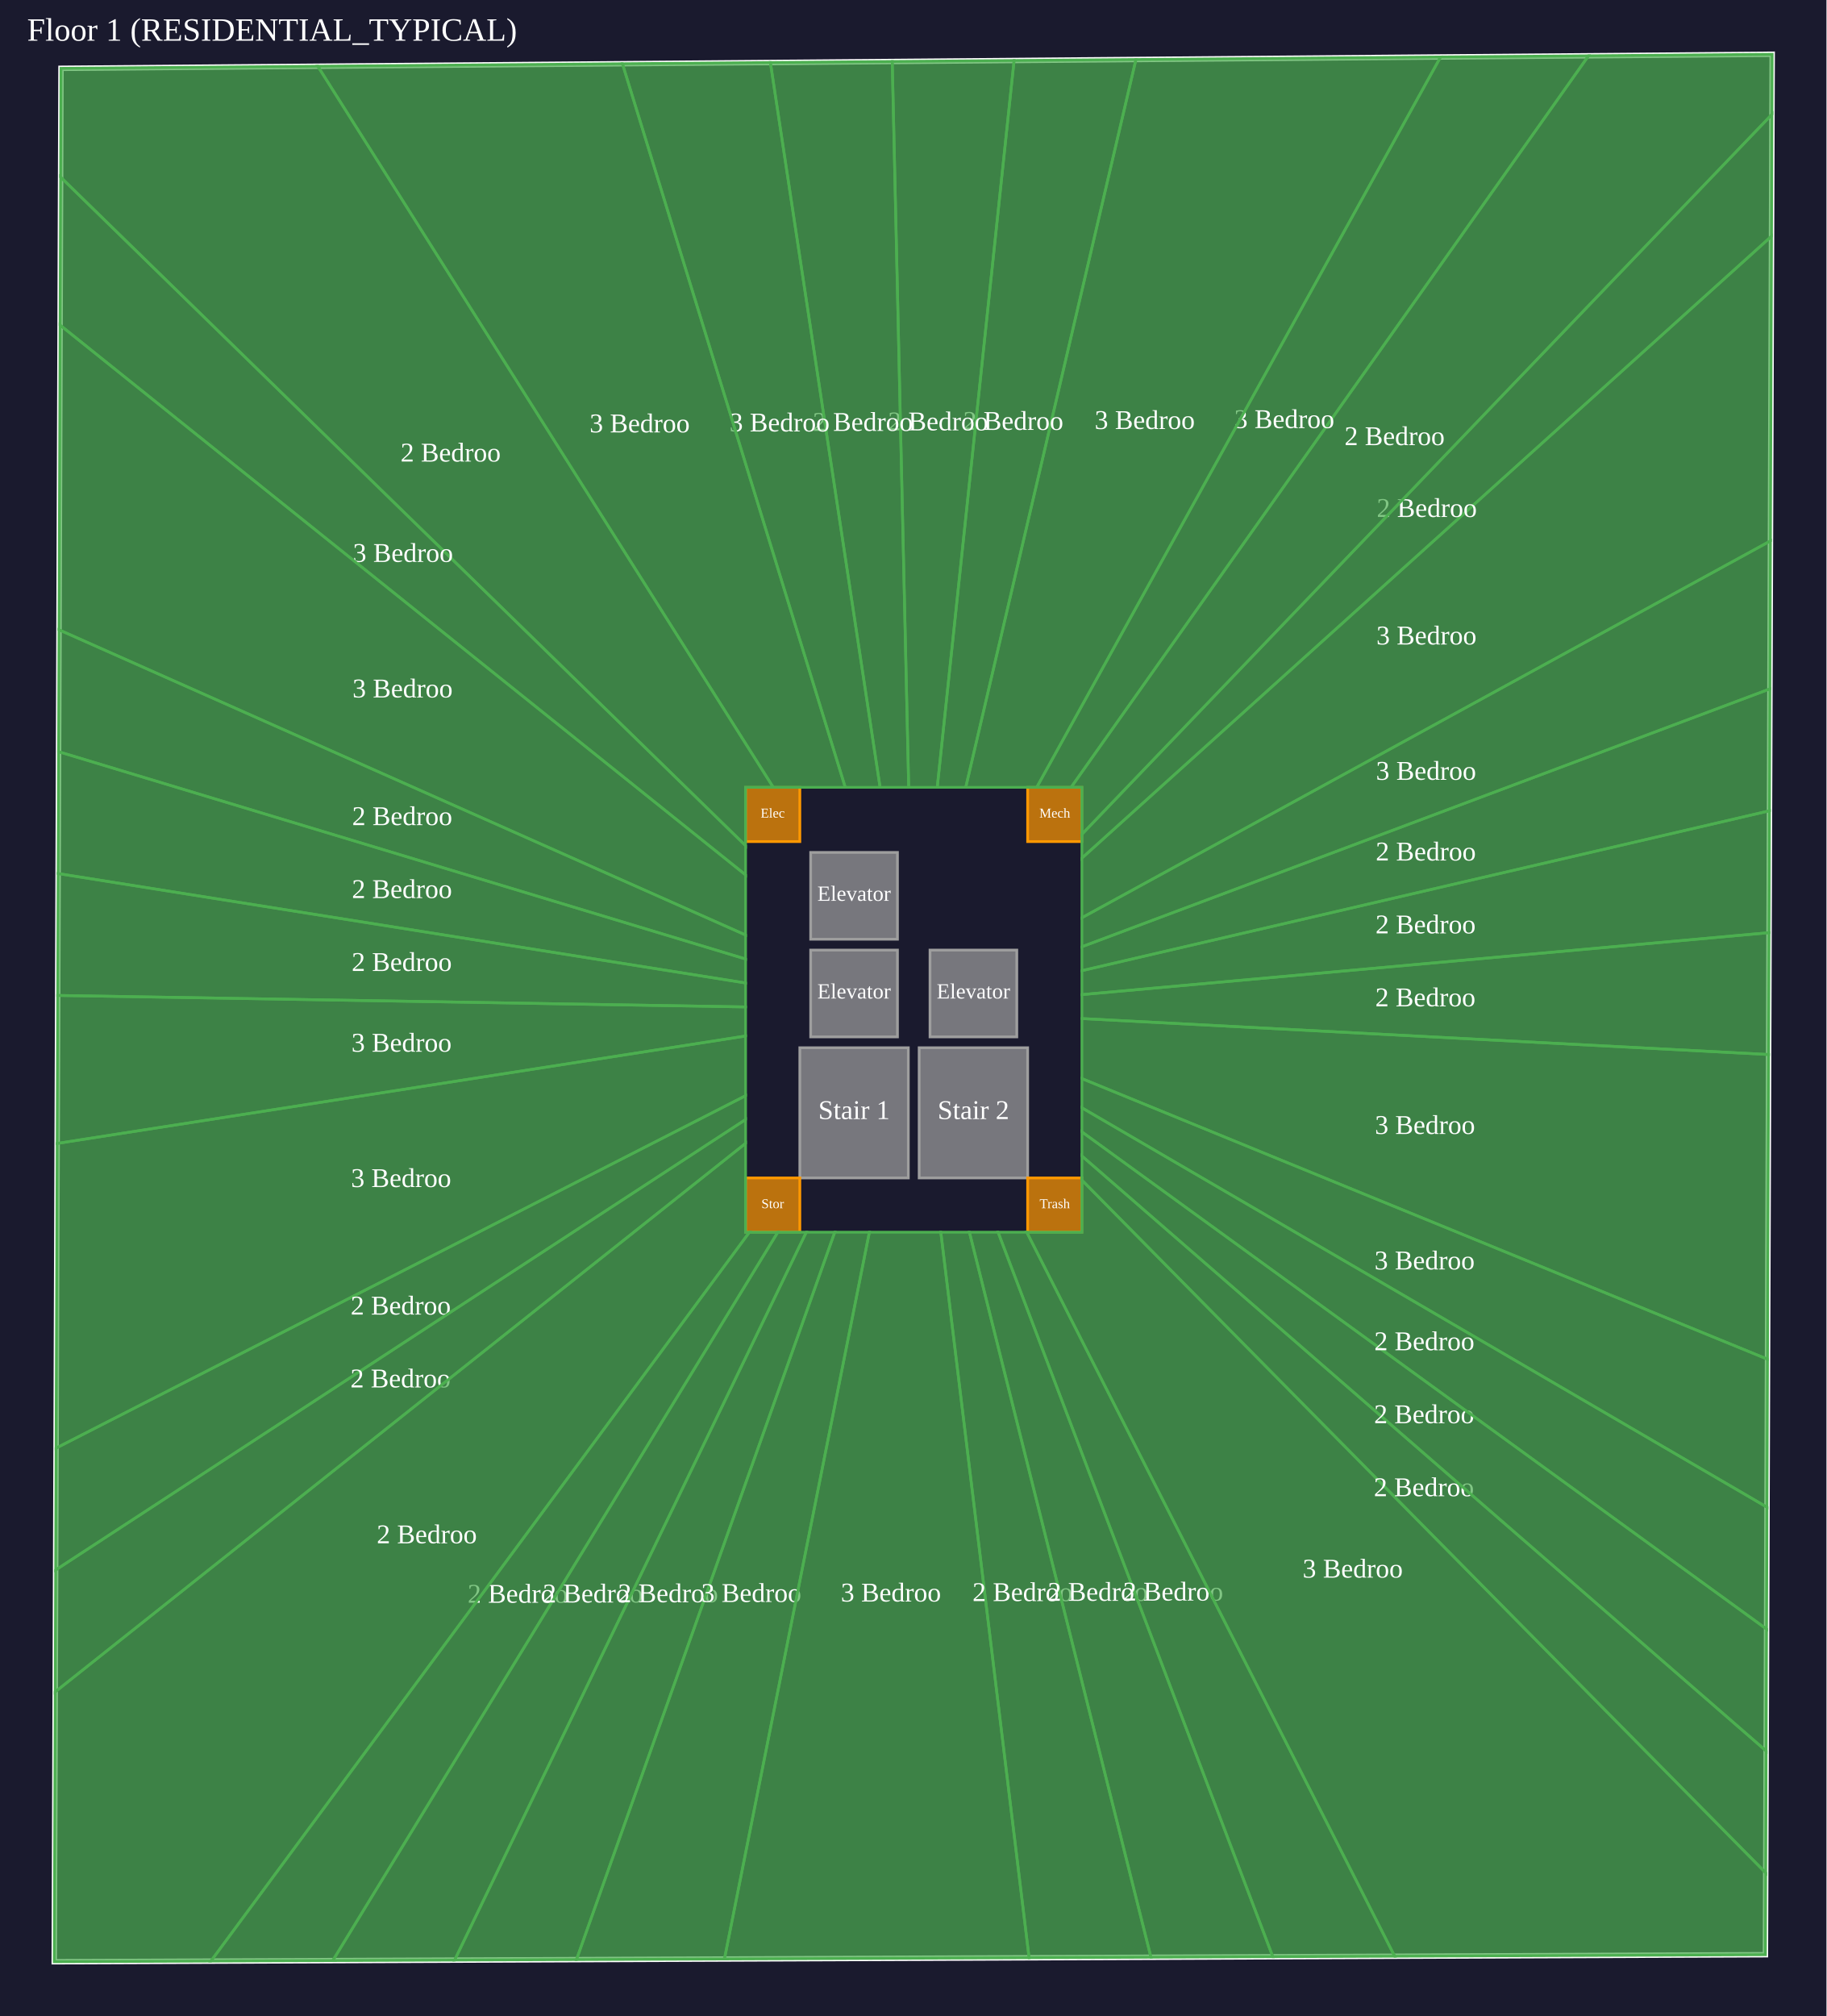
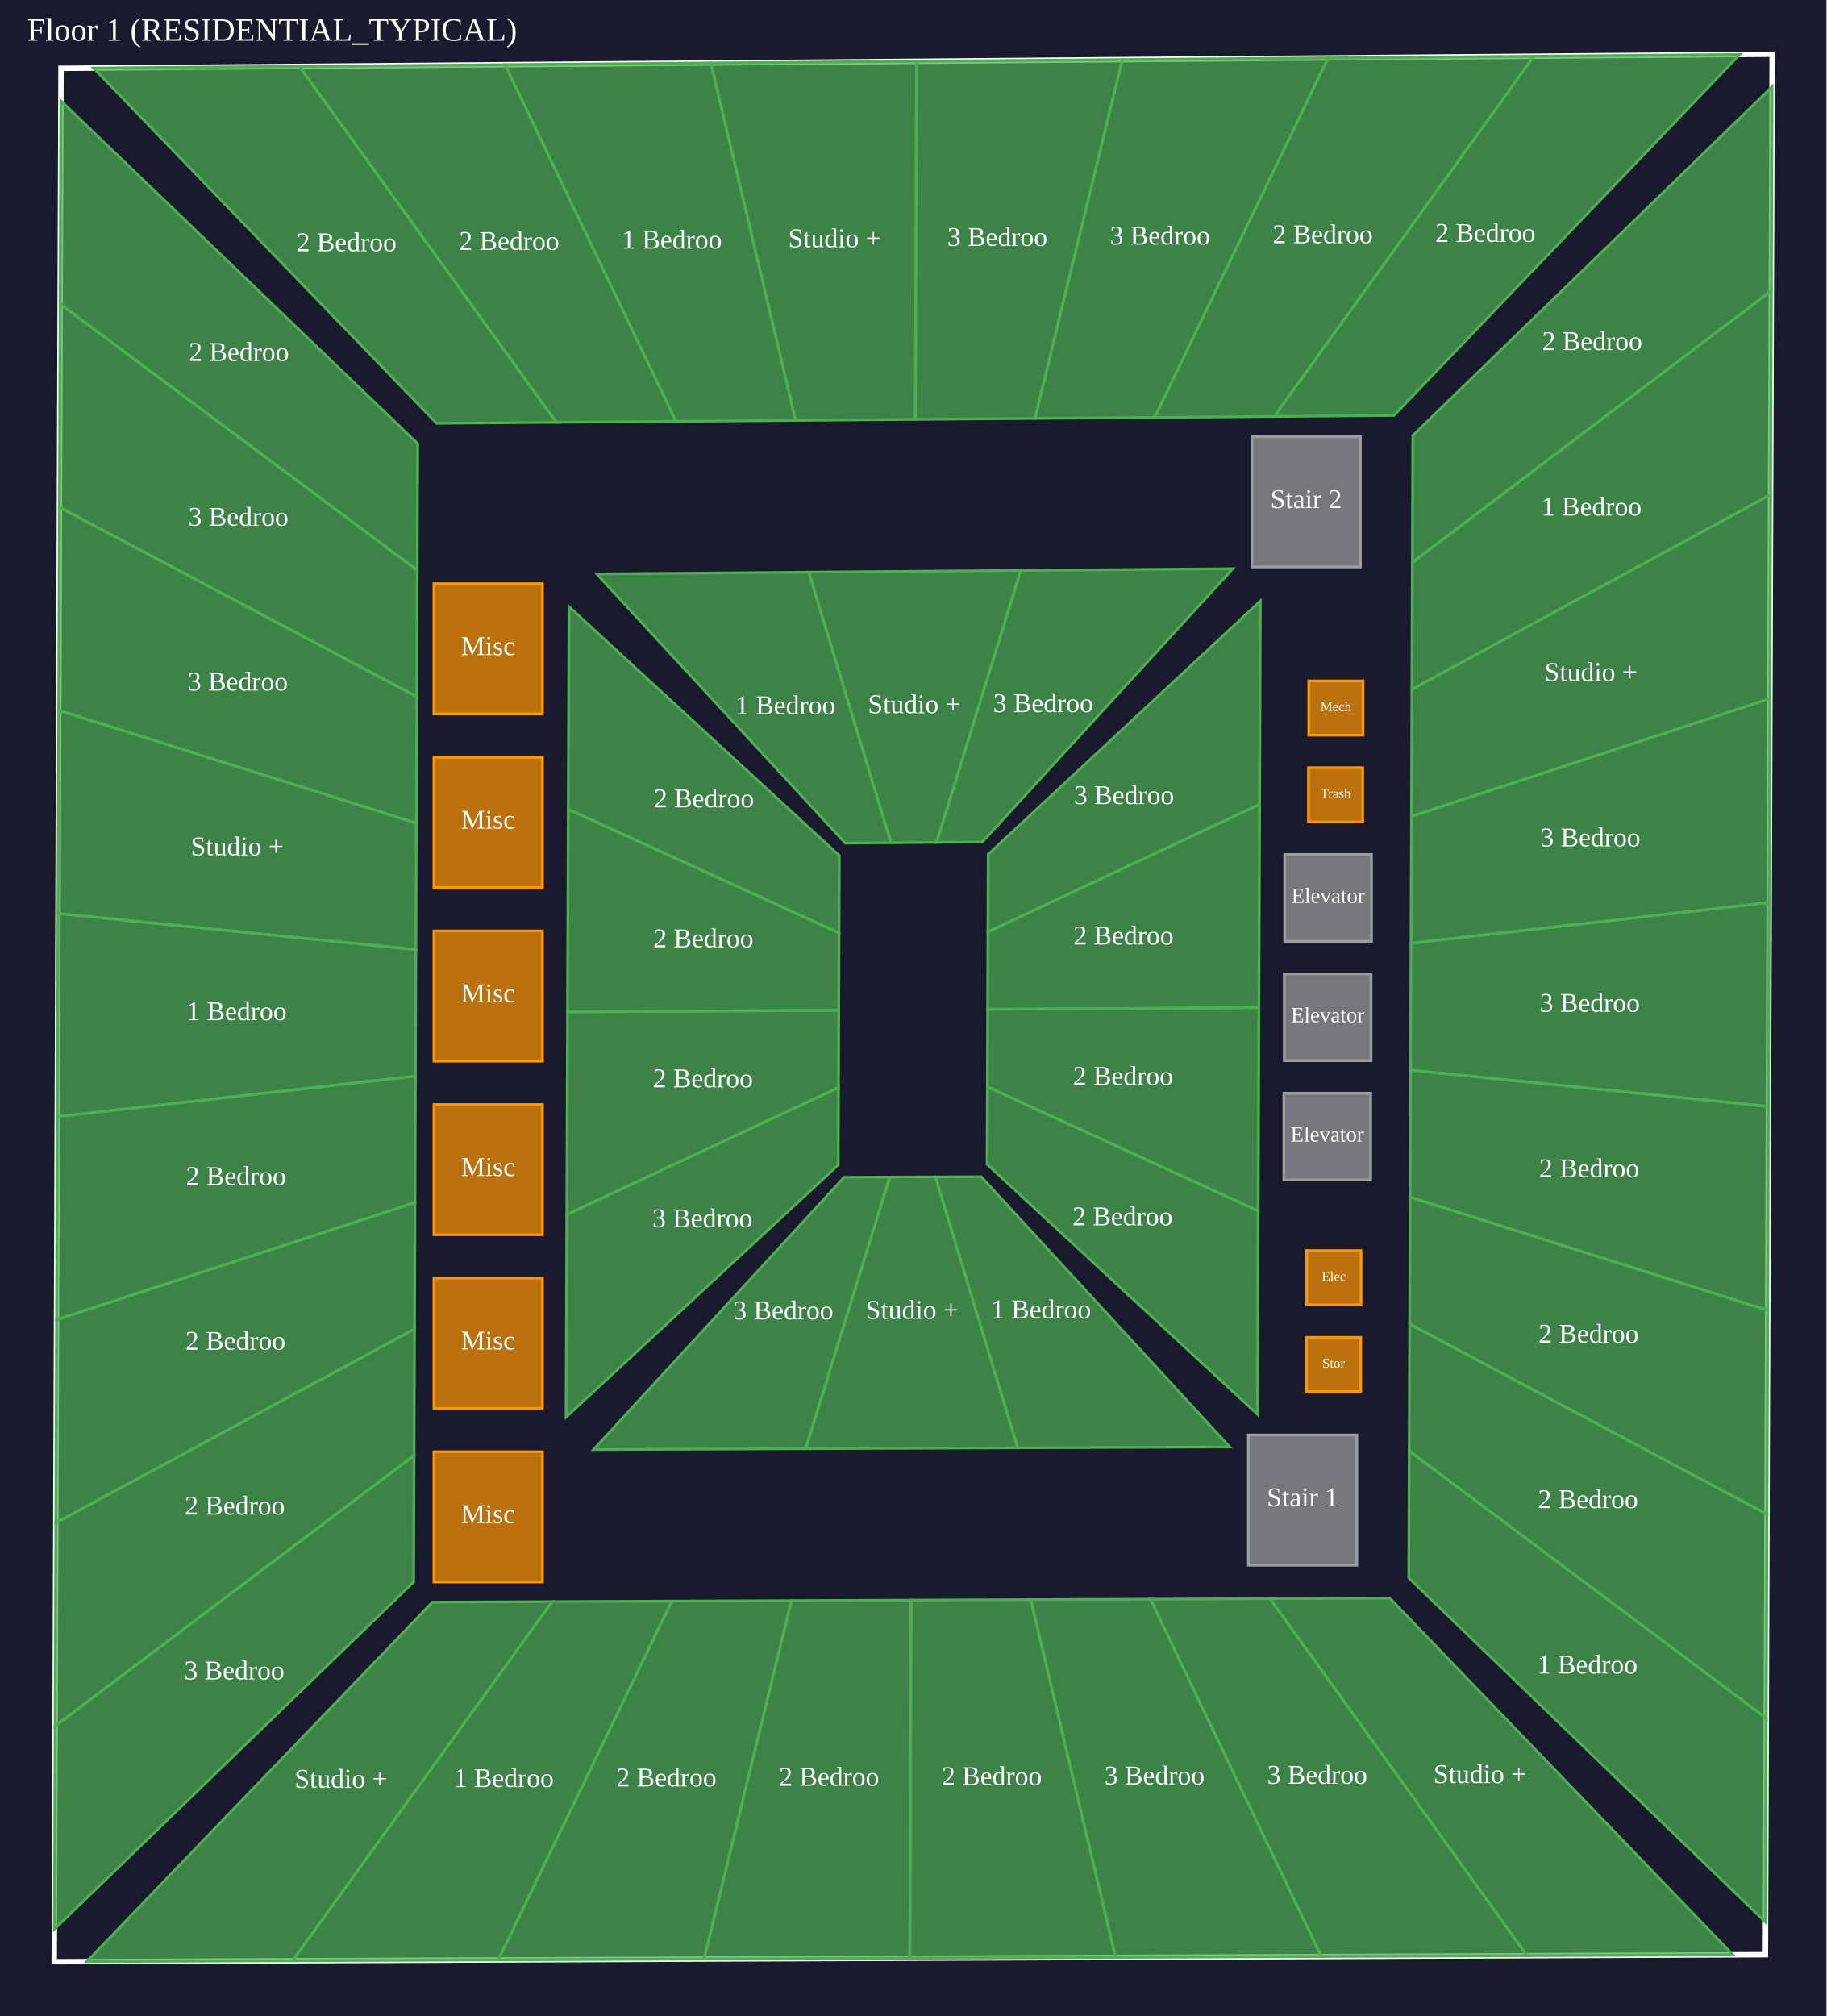
<svg xmlns="http://www.w3.org/2000/svg" width="673.415" height="743.192" viewBox="0 0 673.415 743.192">
  <rect width="100%" height="100%" fill="#1a1a2e" />
  <path d="M 20 723.192 L 650.923 720.597 L 653.415 20 L 22.493 25.19 Z" fill="none" stroke="#fff" stroke-width="2" />
-   <rect x="294.903" y="386.245" width="40" height="48" fill="#9E9E9E" fill-opacity="0.7" stroke="#9E9E9E" stroke-width="1" />
-   <text x="314.903" y="410.245" font-size="10" fill="white" text-anchor="middle" dominant-baseline="middle">Stair 1</text>
-   <rect x="338.903" y="386.245" width="40" height="48" fill="#9E9E9E" fill-opacity="0.7" stroke="#9E9E9E" stroke-width="1" />
-   <text x="358.903" y="410.245" font-size="10" fill="white" text-anchor="middle" dominant-baseline="middle">Stair 2</text>
-   <rect x="298.903" y="350.245" width="32" height="32" fill="#9E9E9E" fill-opacity="0.7" stroke="#9E9E9E" stroke-width="1" />
-   <text x="314.903" y="366.245" font-size="8" fill="white" text-anchor="middle" dominant-baseline="middle">Elevator</text>
-   <rect x="342.903" y="350.245" width="32" height="32" fill="#9E9E9E" fill-opacity="0.7" stroke="#9E9E9E" stroke-width="1" />
-   <text x="358.903" y="366.245" font-size="8" fill="white" text-anchor="middle" dominant-baseline="middle">Elevator</text>
-   <rect x="298.903" y="314.245" width="32" height="32" fill="#9E9E9E" fill-opacity="0.7" stroke="#9E9E9E" stroke-width="1" />
-   <text x="314.903" y="330.245" font-size="8" fill="white" text-anchor="middle" dominant-baseline="middle">Elevator</text>
-   <rect x="378.903" y="434.245" width="20" height="20" fill="#FF9800" fill-opacity="0.7" stroke="#FF9800" stroke-width="1" />
-   <text x="388.903" y="444.245" font-size="5" fill="white" text-anchor="middle" dominant-baseline="middle">Trash</text>
-   <rect x="378.903" y="290.245" width="20" height="20" fill="#FF9800" fill-opacity="0.7" stroke="#FF9800" stroke-width="1" />
-   <text x="388.903" y="300.245" font-size="5" fill="white" text-anchor="middle" dominant-baseline="middle">Mech</text>
-   <rect x="274.903" y="434.245" width="20" height="20" fill="#FF9800" fill-opacity="0.7" stroke="#FF9800" stroke-width="1" />
-   <text x="284.903" y="444.245" font-size="5" fill="white" text-anchor="middle" dominant-baseline="middle">Stor</text>
-   <rect x="274.903" y="290.245" width="20" height="20" fill="#FF9800" fill-opacity="0.7" stroke="#FF9800" stroke-width="1" />
-   <text x="284.903" y="300.245" font-size="5" fill="white" text-anchor="middle" dominant-baseline="middle">Elec</text>
-   <polygon points="77.766,722.955 122.696,722.77 286.792,454.245 276.314,454.245" fill="#4CAF50" fill-opacity="0.7" stroke="#4CAF50" stroke-width="1" />
-   <text x="190.892" y="588.553" font-size="10" fill="white" text-anchor="middle" dominant-baseline="middle">2 Bedroo</text>
-   <polygon points="122.696,722.77 167.625,722.585 297.282,454.245 286.792,454.245" fill="#4CAF50" fill-opacity="0.7" stroke="#4CAF50" stroke-width="1" />
-   <text x="218.599" y="588.461" font-size="10" fill="white" text-anchor="middle" dominant-baseline="middle">2 Bedroo</text>
-   <polygon points="167.625,722.585 212.554,722.4 307.783,454.245 297.282,454.245" fill="#4CAF50" fill-opacity="0.7" stroke="#4CAF50" stroke-width="1" />
-   <text x="246.311" y="588.369" font-size="10" fill="white" text-anchor="middle" dominant-baseline="middle">2 Bedroo</text>
-   <polygon points="212.554,722.4 267.111,722.176 320.548,454.245 307.783,454.245" fill="#4CAF50" fill-opacity="0.7" stroke="#4CAF50" stroke-width="1" />
-   <text x="276.999" y="588.266" font-size="10" fill="white" text-anchor="middle" dominant-baseline="middle">3 Bedroo</text>
-   <polygon points="267.111,722.176 379.435,721.714 346.883,454.245 320.548,454.245" fill="#4CAF50" fill-opacity="0.7" stroke="#4CAF50" stroke-width="1" />
-   <text x="328.494" y="588.095" font-size="10" fill="white" text-anchor="middle" dominant-baseline="middle">3 Bedroo</text>
-   <polygon points="379.435,721.714 424.364,721.529 357.436,454.245 346.883,454.245" fill="#4CAF50" fill-opacity="0.7" stroke="#4CAF50" stroke-width="1" />
-   <text x="377.029" y="587.933" font-size="10" fill="white" text-anchor="middle" dominant-baseline="middle">2 Bedroo</text>
-   <polygon points="424.364,721.529 469.293,721.344 368,454.245 357.436,454.245" fill="#4CAF50" fill-opacity="0.7" stroke="#4CAF50" stroke-width="1" />
-   <text x="404.773" y="587.841" font-size="10" fill="white" text-anchor="middle" dominant-baseline="middle">2 Bedroo</text>
-   <polygon points="469.293,721.344 514.222,721.16 378.575,454.245 368,454.245" fill="#4CAF50" fill-opacity="0.7" stroke="#4CAF50" stroke-width="1" />
-   <text x="432.523" y="587.748" font-size="10" fill="white" text-anchor="middle" dominant-baseline="middle">2 Bedroo</text>
-   <polygon points="514.222,721.16 650.923,720.597 651.03,690.417 398.903,435.043 398.903,454.245 378.575,454.245" fill="#4CAF50" fill-opacity="0.7" stroke="#4CAF50" stroke-width="1" />
-   <text x="498.759" y="579.284" font-size="10" fill="white" text-anchor="middle" dominant-baseline="middle">3 Bedroo</text>
-   <polygon points="651.03,690.417 651.19,645.487 398.903,426.148 398.903,435.043" fill="#4CAF50" fill-opacity="0.7" stroke="#4CAF50" stroke-width="1" />
-   <text x="525.006" y="549.274" font-size="10" fill="white" text-anchor="middle" dominant-baseline="middle">2 Bedroo</text>
-   <polygon points="651.19,645.487 651.35,600.558 398.903,417.262 398.903,426.148" fill="#4CAF50" fill-opacity="0.7" stroke="#4CAF50" stroke-width="1" />
-   <text x="525.086" y="522.364" font-size="10" fill="white" text-anchor="middle" dominant-baseline="middle">2 Bedroo</text>
-   <polygon points="651.35,600.558 651.51,555.629 398.903,408.384 398.903,417.262" fill="#4CAF50" fill-opacity="0.7" stroke="#4CAF50" stroke-width="1" />
-   <text x="525.166" y="495.458" font-size="10" fill="white" text-anchor="middle" dominant-baseline="middle">2 Bedroo</text>
-   <polygon points="651.51,555.629 651.704,501.071 398.903,397.617 398.903,408.384" fill="#4CAF50" fill-opacity="0.7" stroke="#4CAF50" stroke-width="1" />
-   <text x="525.255" y="465.675" font-size="10" fill="white" text-anchor="middle" dominant-baseline="middle">3 Bedroo</text>
-   <polygon points="651.704,501.071 652.103,388.748 398.903,375.491 398.903,397.617" fill="#4CAF50" fill-opacity="0.7" stroke="#4CAF50" stroke-width="1" />
-   <text x="525.403" y="415.732" font-size="10" fill="white" text-anchor="middle" dominant-baseline="middle">3 Bedroo</text>
-   <polygon points="652.103,388.748 652.263,343.819 398.903,366.656 398.903,375.491" fill="#4CAF50" fill-opacity="0.7" stroke="#4CAF50" stroke-width="1" />
-   <text x="525.543" y="368.678" font-size="10" fill="white" text-anchor="middle" dominant-baseline="middle">2 Bedroo</text>
-   <polygon points="652.263,343.819 652.423,298.889 398.903,357.83 398.903,366.656" fill="#4CAF50" fill-opacity="0.7" stroke="#4CAF50" stroke-width="1" />
-   <text x="525.623" y="341.798" font-size="10" fill="white" text-anchor="middle" dominant-baseline="middle">2 Bedroo</text>
-   <polygon points="652.423,298.889 652.583,253.96 398.903,349.013 398.903,357.83" fill="#4CAF50" fill-opacity="0.7" stroke="#4CAF50" stroke-width="1" />
-   <text x="525.703" y="314.923" font-size="10" fill="white" text-anchor="middle" dominant-baseline="middle">2 Bedroo</text>
-   <polygon points="652.583,253.96 652.777,199.403 398.903,338.319 398.903,349.013" fill="#4CAF50" fill-opacity="0.7" stroke="#4CAF50" stroke-width="1" />
-   <text x="525.791" y="285.174" font-size="10" fill="white" text-anchor="middle" dominant-baseline="middle">3 Bedroo</text>
-   <polygon points="652.777,199.403 653.177,87.079 398.903,316.343 398.903,338.319" fill="#4CAF50" fill-opacity="0.7" stroke="#4CAF50" stroke-width="1" />
-   <text x="525.94" y="235.286" font-size="10" fill="white" text-anchor="middle" dominant-baseline="middle">3 Bedroo</text>
-   <polygon points="653.177,87.079 653.337,42.15 398.903,307.568 398.903,316.343" fill="#4CAF50" fill-opacity="0.7" stroke="#4CAF50" stroke-width="1" />
-   <text x="526.08" y="188.285" font-size="10" fill="white" text-anchor="middle" dominant-baseline="middle">2 Bedroo</text>
-   <polygon points="653.337,42.15 653.415,20 585.708,20.557 394.915,290.245 398.903,290.245 398.903,307.568" fill="#4CAF50" fill-opacity="0.7" stroke="#4CAF50" stroke-width="1" />
-   <text x="514.197" y="161.794" font-size="10" fill="white" text-anchor="middle" dominant-baseline="middle">2 Bedroo</text>
-   <polygon points="585.708,20.557 531.152,21.006 382.252,290.245 394.915,290.245" fill="#4CAF50" fill-opacity="0.7" stroke="#4CAF50" stroke-width="1" />
-   <text x="473.507" y="155.513" font-size="10" fill="white" text-anchor="middle" dominant-baseline="middle">3 Bedroo</text>
-   <polygon points="531.152,21.006 418.832,21.93 356.08,290.245 382.252,290.245" fill="#4CAF50" fill-opacity="0.7" stroke="#4CAF50" stroke-width="1" />
-   <text x="422.079" y="155.856" font-size="10" fill="white" text-anchor="middle" dominant-baseline="middle">3 Bedroo</text>
-   <polygon points="418.832,21.93 373.904,22.299 345.573,290.245 356.08,290.245" fill="#4CAF50" fill-opacity="0.7" stroke="#4CAF50" stroke-width="1" />
-   <text x="373.597" y="156.18" font-size="10" fill="white" text-anchor="middle" dominant-baseline="middle">2 Bedroo</text>
-   <polygon points="373.904,22.299 328.976,22.669 335.043,290.245 345.573,290.245" fill="#4CAF50" fill-opacity="0.7" stroke="#4CAF50" stroke-width="1" />
-   <text x="345.874" y="156.364" font-size="10" fill="white" text-anchor="middle" dominant-baseline="middle">2 Bedroo</text>
-   <polygon points="328.976,22.669 284.047,23.039 324.491,290.245 335.043,290.245" fill="#4CAF50" fill-opacity="0.7" stroke="#4CAF50" stroke-width="1" />
-   <text x="318.139" y="156.549" font-size="10" fill="white" text-anchor="middle" dominant-baseline="middle">2 Bedroo</text>
-   <polygon points="284.047,23.039 229.492,23.487 311.648,290.245 324.491,290.245" fill="#4CAF50" fill-opacity="0.7" stroke="#4CAF50" stroke-width="1" />
-   <text x="287.42" y="156.754" font-size="10" fill="white" text-anchor="middle" dominant-baseline="middle">3 Bedroo</text>
-   <polygon points="229.492,23.487 117.171,24.411 285.102,290.245 311.648,290.245" fill="#4CAF50" fill-opacity="0.7" stroke="#4CAF50" stroke-width="1" />
-   <text x="235.853" y="157.097" font-size="10" fill="white" text-anchor="middle" dominant-baseline="middle">3 Bedroo</text>
-   <polygon points="117.171,24.411 22.493,25.19 22.35,65.297 274.903,311.744 274.903,290.245 285.102,290.245" fill="#4CAF50" fill-opacity="0.7" stroke="#4CAF50" stroke-width="1" />
-   <text x="166.154" y="167.855" font-size="10" fill="white" text-anchor="middle" dominant-baseline="middle">2 Bedroo</text>
-   <polygon points="22.35,65.297 22.155,119.855 274.903,322.528 274.903,311.744" fill="#4CAF50" fill-opacity="0.7" stroke="#4CAF50" stroke-width="1" />
-   <text x="148.578" y="204.856" font-size="10" fill="white" text-anchor="middle" dominant-baseline="middle">3 Bedroo</text>
-   <polygon points="22.155,119.855 21.754,232.178 274.903,344.689 274.903,322.528" fill="#4CAF50" fill-opacity="0.7" stroke="#4CAF50" stroke-width="1" />
-   <text x="148.429" y="254.812" font-size="10" fill="white" text-anchor="middle" dominant-baseline="middle">3 Bedroo</text>
-   <polygon points="21.754,232.178 21.593,277.108 274.903,353.538 274.903,344.689" fill="#4CAF50" fill-opacity="0.7" stroke="#4CAF50" stroke-width="1" />
-   <text x="148.288" y="301.878" font-size="10" fill="white" text-anchor="middle" dominant-baseline="middle">2 Bedroo</text>
-   <polygon points="21.593,277.108 21.433,322.037 274.903,362.377 274.903,353.538" fill="#4CAF50" fill-opacity="0.7" stroke="#4CAF50" stroke-width="1" />
-   <text x="148.208" y="328.765" font-size="10" fill="white" text-anchor="middle" dominant-baseline="middle">2 Bedroo</text>
-   <polygon points="21.433,322.037 21.272,366.966 274.903,371.208 274.903,362.377" fill="#4CAF50" fill-opacity="0.7" stroke="#4CAF50" stroke-width="1" />
-   <text x="148.128" y="355.647" font-size="10" fill="white" text-anchor="middle" dominant-baseline="middle">2 Bedroo</text>
-   <polygon points="21.272,366.966 21.077,421.523 274.903,381.919 274.903,371.208" fill="#4CAF50" fill-opacity="0.7" stroke="#4CAF50" stroke-width="1" />
-   <text x="148.039" y="385.404" font-size="10" fill="white" text-anchor="middle" dominant-baseline="middle">3 Bedroo</text>
-   <polygon points="21.077,421.523 20.676,533.847 274.903,403.929 274.903,381.919" fill="#4CAF50" fill-opacity="0.7" stroke="#4CAF50" stroke-width="1" />
-   <text x="147.89" y="435.304" font-size="10" fill="white" text-anchor="middle" dominant-baseline="middle">3 Bedroo</text>
-   <polygon points="20.676,533.847 20.516,578.776 274.903,412.717 274.903,403.929" fill="#4CAF50" fill-opacity="0.7" stroke="#4CAF50" stroke-width="1" />
-   <text x="147.749" y="482.317" font-size="10" fill="white" text-anchor="middle" dominant-baseline="middle">2 Bedroo</text>
-   <polygon points="20.516,578.776 20.355,623.706 274.903,421.497 274.903,412.717" fill="#4CAF50" fill-opacity="0.7" stroke="#4CAF50" stroke-width="1" />
-   <text x="147.669" y="509.174" font-size="10" fill="white" text-anchor="middle" dominant-baseline="middle">2 Bedroo</text>
-   <polygon points="20.355,623.706 20,723.192 77.766,722.955 276.314,454.245 274.903,454.245 274.903,421.497" fill="#4CAF50" fill-opacity="0.7" stroke="#4CAF50" stroke-width="1" />
-   <text x="157.373" y="566.64" font-size="10" fill="white" text-anchor="middle" dominant-baseline="middle">2 Bedroo</text>
+   <polygon points="32,723.143 107.865,722.831 203.573,590.436 159.453,590.618" fill="#4CAF50" fill-opacity="0.7" stroke="#4CAF50" stroke-width="1" />
+   <text x="125.723" y="656.757" font-size="10" fill="white" text-anchor="middle" dominant-baseline="middle">Studio +</text>
+   <polygon points="107.865,722.831 183.731,722.519 247.692,590.255 203.573,590.436" fill="#4CAF50" fill-opacity="0.7" stroke="#4CAF50" stroke-width="1" />
+   <text x="185.715" y="656.51" font-size="10" fill="white" text-anchor="middle" dominant-baseline="middle">1 Bedroo</text>
+   <polygon points="183.731,722.519 259.596,722.207 291.812,590.073 247.692,590.255" fill="#4CAF50" fill-opacity="0.7" stroke="#4CAF50" stroke-width="1" />
+   <text x="245.708" y="656.263" font-size="10" fill="white" text-anchor="middle" dominant-baseline="middle">2 Bedroo</text>
+   <polygon points="259.596,722.207 335.461,721.895 335.932,589.892 291.812,590.073" fill="#4CAF50" fill-opacity="0.7" stroke="#4CAF50" stroke-width="1" />
+   <text x="305.7" y="656.017" font-size="10" fill="white" text-anchor="middle" dominant-baseline="middle">2 Bedroo</text>
+   <polygon points="335.461,721.895 411.327,721.583 380.052,589.71 335.932,589.892" fill="#4CAF50" fill-opacity="0.7" stroke="#4CAF50" stroke-width="1" />
+   <text x="365.693" y="655.77" font-size="10" fill="white" text-anchor="middle" dominant-baseline="middle">2 Bedroo</text>
+   <polygon points="411.327,721.583 487.192,721.271 424.171,589.529 380.052,589.71" fill="#4CAF50" fill-opacity="0.7" stroke="#4CAF50" stroke-width="1" />
+   <text x="425.685" y="655.523" font-size="10" fill="white" text-anchor="middle" dominant-baseline="middle">3 Bedroo</text>
+   <polygon points="487.192,721.271 563.057,720.959 468.291,589.347 424.171,589.529" fill="#4CAF50" fill-opacity="0.7" stroke="#4CAF50" stroke-width="1" />
+   <text x="485.678" y="655.276" font-size="10" fill="white" text-anchor="middle" dominant-baseline="middle">3 Bedroo</text>
+   <polygon points="563.057,720.959 638.923,720.647 512.411,589.166 468.291,589.347" fill="#4CAF50" fill-opacity="0.7" stroke="#4CAF50" stroke-width="1" />
+   <text x="545.67" y="655.03" font-size="10" fill="white" text-anchor="middle" dominant-baseline="middle">Studio +</text>
+   <polygon points="650.965,708.597 651.233,633.42 519.583,534.879 519.416,581.669" fill="#4CAF50" fill-opacity="0.7" stroke="#4CAF50" stroke-width="1" />
+   <text x="585.299" y="614.641" font-size="10" fill="white" text-anchor="middle" dominant-baseline="middle">1 Bedroo</text>
+   <polygon points="651.233,633.42 651.5,558.242 519.749,488.09 519.583,534.879" fill="#4CAF50" fill-opacity="0.7" stroke="#4CAF50" stroke-width="1" />
+   <text x="585.516" y="553.658" font-size="10" fill="white" text-anchor="middle" dominant-baseline="middle">2 Bedroo</text>
+   <polygon points="651.5,558.242 651.768,483.065 519.915,441.3 519.749,488.09" fill="#4CAF50" fill-opacity="0.7" stroke="#4CAF50" stroke-width="1" />
+   <text x="585.733" y="492.674" font-size="10" fill="white" text-anchor="middle" dominant-baseline="middle">2 Bedroo</text>
+   <polygon points="651.768,483.065 652.035,407.887 520.082,394.51 519.915,441.3" fill="#4CAF50" fill-opacity="0.7" stroke="#4CAF50" stroke-width="1" />
+   <text x="585.95" y="431.691" font-size="10" fill="white" text-anchor="middle" dominant-baseline="middle">2 Bedroo</text>
+   <polygon points="652.035,407.887 652.303,332.71 520.248,347.721 520.082,394.51" fill="#4CAF50" fill-opacity="0.7" stroke="#4CAF50" stroke-width="1" />
+   <text x="586.167" y="370.707" font-size="10" fill="white" text-anchor="middle" dominant-baseline="middle">3 Bedroo</text>
+   <polygon points="652.303,332.71 652.57,257.532 520.415,300.931 520.248,347.721" fill="#4CAF50" fill-opacity="0.7" stroke="#4CAF50" stroke-width="1" />
+   <text x="586.384" y="309.724" font-size="10" fill="white" text-anchor="middle" dominant-baseline="middle">3 Bedroo</text>
+   <polygon points="652.57,257.532 652.838,182.355 520.581,254.142 520.415,300.931" fill="#4CAF50" fill-opacity="0.7" stroke="#4CAF50" stroke-width="1" />
+   <text x="586.601" y="248.74" font-size="10" fill="white" text-anchor="middle" dominant-baseline="middle">Studio +</text>
+   <polygon points="652.838,182.355 653.105,107.177 520.748,207.352 520.581,254.142" fill="#4CAF50" fill-opacity="0.7" stroke="#4CAF50" stroke-width="1" />
+   <text x="586.818" y="187.757" font-size="10" fill="white" text-anchor="middle" dominant-baseline="middle">1 Bedroo</text>
+   <polygon points="653.105,107.177 653.373,32 520.914,160.563 520.748,207.352" fill="#4CAF50" fill-opacity="0.7" stroke="#4CAF50" stroke-width="1" />
+   <text x="587.035" y="126.773" font-size="10" fill="white" text-anchor="middle" dominant-baseline="middle">2 Bedroo</text>
+   <polygon points="641.416,20.099 565.55,20.723 469.843,153.515 513.963,153.152" fill="#4CAF50" fill-opacity="0.7" stroke="#4CAF50" stroke-width="1" />
+   <text x="547.693" y="86.872" font-size="10" fill="white" text-anchor="middle" dominant-baseline="middle">2 Bedroo</text>
+   <polygon points="565.55,20.723 489.685,21.347 425.723,153.878 469.843,153.515" fill="#4CAF50" fill-opacity="0.7" stroke="#4CAF50" stroke-width="1" />
+   <text x="487.7" y="87.365" font-size="10" fill="white" text-anchor="middle" dominant-baseline="middle">2 Bedroo</text>
+   <polygon points="489.685,21.347 413.82,21.971 381.603,154.241 425.723,153.878" fill="#4CAF50" fill-opacity="0.7" stroke="#4CAF50" stroke-width="1" />
+   <text x="427.708" y="87.859" font-size="10" fill="white" text-anchor="middle" dominant-baseline="middle">3 Bedroo</text>
+   <polygon points="413.82,21.971 337.954,22.595 337.484,154.603 381.603,154.241" fill="#4CAF50" fill-opacity="0.7" stroke="#4CAF50" stroke-width="1" />
+   <text x="367.715" y="88.353" font-size="10" fill="white" text-anchor="middle" dominant-baseline="middle">3 Bedroo</text>
+   <polygon points="337.954,22.595 262.089,23.219 293.364,154.966 337.484,154.603" fill="#4CAF50" fill-opacity="0.7" stroke="#4CAF50" stroke-width="1" />
+   <text x="307.723" y="88.846" font-size="10" fill="white" text-anchor="middle" dominant-baseline="middle">Studio +</text>
+   <polygon points="262.089,23.219 186.223,23.843 249.244,155.329 293.364,154.966" fill="#4CAF50" fill-opacity="0.7" stroke="#4CAF50" stroke-width="1" />
+   <text x="247.73" y="89.34" font-size="10" fill="white" text-anchor="middle" dominant-baseline="middle">1 Bedroo</text>
+   <polygon points="186.223,23.843 110.358,24.467 205.124,155.692 249.244,155.329" fill="#4CAF50" fill-opacity="0.7" stroke="#4CAF50" stroke-width="1" />
+   <text x="187.737" y="89.833" font-size="10" fill="white" text-anchor="middle" dominant-baseline="middle">2 Bedroo</text>
+   <polygon points="110.358,24.467 34.492,25.092 161.005,156.055 205.124,155.692" fill="#4CAF50" fill-opacity="0.7" stroke="#4CAF50" stroke-width="1" />
+   <text x="127.745" y="90.327" font-size="10" fill="white" text-anchor="middle" dominant-baseline="middle">2 Bedroo</text>
+   <polygon points="22.45,37.19 22.183,112.079 153.833,210.205 153.999,163.583" fill="#4CAF50" fill-opacity="0.7" stroke="#4CAF50" stroke-width="1" />
+   <text x="88.116" y="130.764" font-size="10" fill="white" text-anchor="middle" dominant-baseline="middle">2 Bedroo</text>
+   <polygon points="22.183,112.079 21.915,186.968 153.666,256.826 153.833,210.205" fill="#4CAF50" fill-opacity="0.7" stroke="#4CAF50" stroke-width="1" />
+   <text x="87.899" y="191.52" font-size="10" fill="white" text-anchor="middle" dominant-baseline="middle">3 Bedroo</text>
+   <polygon points="21.915,186.968 21.648,261.858 153.5,303.447 153.666,256.826" fill="#4CAF50" fill-opacity="0.7" stroke="#4CAF50" stroke-width="1" />
+   <text x="87.682" y="252.275" font-size="10" fill="white" text-anchor="middle" dominant-baseline="middle">3 Bedroo</text>
+   <polygon points="21.648,261.858 21.38,336.747 153.333,350.069 153.5,303.447" fill="#4CAF50" fill-opacity="0.7" stroke="#4CAF50" stroke-width="1" />
+   <text x="87.465" y="313.03" font-size="10" fill="white" text-anchor="middle" dominant-baseline="middle">Studio +</text>
+   <polygon points="21.38,336.747 21.113,411.636 153.167,396.69 153.333,350.069" fill="#4CAF50" fill-opacity="0.7" stroke="#4CAF50" stroke-width="1" />
+   <text x="87.248" y="373.785" font-size="10" fill="white" text-anchor="middle" dominant-baseline="middle">1 Bedroo</text>
+   <polygon points="21.113,411.636 20.845,486.525 153,443.312 153.167,396.69" fill="#4CAF50" fill-opacity="0.7" stroke="#4CAF50" stroke-width="1" />
+   <text x="87.031" y="434.541" font-size="10" fill="white" text-anchor="middle" dominant-baseline="middle">2 Bedroo</text>
+   <polygon points="20.845,486.525 20.578,561.414 152.834,489.933 153,443.312" fill="#4CAF50" fill-opacity="0.7" stroke="#4CAF50" stroke-width="1" />
+   <text x="86.814" y="495.296" font-size="10" fill="white" text-anchor="middle" dominant-baseline="middle">2 Bedroo</text>
+   <polygon points="20.578,561.414 20.31,636.303 152.667,536.555 152.834,489.933" fill="#4CAF50" fill-opacity="0.7" stroke="#4CAF50" stroke-width="1" />
+   <text x="86.597" y="556.051" font-size="10" fill="white" text-anchor="middle" dominant-baseline="middle">2 Bedroo</text>
+   <polygon points="20.31,636.303 20.043,711.192 152.501,583.176 152.667,536.555" fill="#4CAF50" fill-opacity="0.7" stroke="#4CAF50" stroke-width="1" />
+   <text x="86.38" y="616.807" font-size="10" fill="white" text-anchor="middle" dominant-baseline="middle">3 Bedroo</text>
+   <polygon points="218.872,534.373 297.045,534.051 328.069,433.923 311.231,433.992" fill="#4CAF50" fill-opacity="0.7" stroke="#4CAF50" stroke-width="1" />
+   <text x="288.804" y="484.085" font-size="10" fill="white" text-anchor="middle" dominant-baseline="middle">3 Bedroo</text>
+   <polygon points="297.045,534.051 375.218,533.73 344.907,433.854 328.069,433.923" fill="#4CAF50" fill-opacity="0.7" stroke="#4CAF50" stroke-width="1" />
+   <text x="336.31" y="483.889" font-size="10" fill="white" text-anchor="middle" dominant-baseline="middle">Studio +</text>
+   <polygon points="375.218,533.73 453.391,533.408 361.745,433.784 344.907,433.854" fill="#4CAF50" fill-opacity="0.7" stroke="#4CAF50" stroke-width="1" />
+   <text x="383.815" y="483.694" font-size="10" fill="white" text-anchor="middle" dominant-baseline="middle">1 Bedroo</text>
+   <polygon points="463.63,521.366 463.897,446.414 364.059,400.642 363.958,429.203" fill="#4CAF50" fill-opacity="0.7" stroke="#4CAF50" stroke-width="1" />
+   <text x="413.886" y="449.406" font-size="10" fill="white" text-anchor="middle" dominant-baseline="middle">2 Bedroo</text>
+   <polygon points="463.897,446.414 464.164,371.462 364.161,372.081 364.059,400.642" fill="#4CAF50" fill-opacity="0.7" stroke="#4CAF50" stroke-width="1" />
+   <text x="414.07" y="397.65" font-size="10" fill="white" text-anchor="middle" dominant-baseline="middle">2 Bedroo</text>
+   <polygon points="464.164,371.462 464.43,296.51 364.262,343.521 364.161,372.081" fill="#4CAF50" fill-opacity="0.7" stroke="#4CAF50" stroke-width="1" />
+   <text x="414.254" y="345.894" font-size="10" fill="white" text-anchor="middle" dominant-baseline="middle">2 Bedroo</text>
+   <polygon points="464.43,296.51 464.697,221.558 364.364,314.96 364.262,343.521" fill="#4CAF50" fill-opacity="0.7" stroke="#4CAF50" stroke-width="1" />
+   <text x="414.438" y="294.137" font-size="10" fill="white" text-anchor="middle" dominant-baseline="middle">3 Bedroo</text>
+   <polygon points="454.543,209.642 376.37,210.285 345.346,310.544 362.184,310.406" fill="#4CAF50" fill-opacity="0.7" stroke="#4CAF50" stroke-width="1" />
+   <text x="384.611" y="260.219" font-size="10" fill="white" text-anchor="middle" dominant-baseline="middle">3 Bedroo</text>
+   <polygon points="376.37,210.285 298.197,210.929 328.509,310.683 345.346,310.544" fill="#4CAF50" fill-opacity="0.7" stroke="#4CAF50" stroke-width="1" />
+   <text x="337.106" y="260.61" font-size="10" fill="white" text-anchor="middle" dominant-baseline="middle">Studio +</text>
+   <polygon points="298.197,210.929 220.025,211.572 311.671,310.821 328.509,310.683" fill="#4CAF50" fill-opacity="0.7" stroke="#4CAF50" stroke-width="1" />
+   <text x="289.6" y="261.001" font-size="10" fill="white" text-anchor="middle" dominant-baseline="middle">1 Bedroo</text>
+   <polygon points="209.785,223.655 209.519,298.345 309.356,343.919 309.458,315.418" fill="#4CAF50" fill-opacity="0.7" stroke="#4CAF50" stroke-width="1" />
+   <text x="259.53" y="295.335" font-size="10" fill="white" text-anchor="middle" dominant-baseline="middle">2 Bedroo</text>
+   <polygon points="209.519,298.345 209.252,373.035 309.255,372.42 309.356,343.919" fill="#4CAF50" fill-opacity="0.7" stroke="#4CAF50" stroke-width="1" />
+   <text x="259.345" y="346.93" font-size="10" fill="white" text-anchor="middle" dominant-baseline="middle">2 Bedroo</text>
+   <polygon points="209.252,373.035 208.985,447.725 309.153,400.921 309.255,372.42" fill="#4CAF50" fill-opacity="0.7" stroke="#4CAF50" stroke-width="1" />
+   <text x="259.161" y="398.525" font-size="10" fill="white" text-anchor="middle" dominant-baseline="middle">2 Bedroo</text>
+   <polygon points="208.985,447.725 208.718,522.415 309.051,429.422 309.153,400.921" fill="#4CAF50" fill-opacity="0.7" stroke="#4CAF50" stroke-width="1" />
+   <text x="258.977" y="450.121" font-size="10" fill="white" text-anchor="middle" dominant-baseline="middle">3 Bedroo</text>
+   <rect x="460.277" y="528.998" width="40" height="48" fill="#9E9E9E" fill-opacity="0.7" stroke="#9E9E9E" stroke-width="1" />
+   <text x="480.277" y="552.998" font-size="10" fill="white" text-anchor="middle" dominant-baseline="middle">Stair 1</text>
+   <rect x="461.586" y="161" width="40" height="48" fill="#9E9E9E" fill-opacity="0.7" stroke="#9E9E9E" stroke-width="1" />
+   <text x="481.586" y="185" font-size="10" fill="white" text-anchor="middle" dominant-baseline="middle">Stair 2</text>
+   <rect x="473.367" y="403.006" width="32" height="32" fill="#9E9E9E" fill-opacity="0.7" stroke="#9E9E9E" stroke-width="1" />
+   <text x="489.367" y="419.006" font-size="8" fill="white" text-anchor="middle" dominant-baseline="middle">Elevator</text>
+   <rect x="473.524" y="359.007" width="32" height="32" fill="#9E9E9E" fill-opacity="0.7" stroke="#9E9E9E" stroke-width="1" />
+   <text x="489.524" y="375.007" font-size="8" fill="white" text-anchor="middle" dominant-baseline="middle">Elevator</text>
+   <rect x="473.68" y="315.007" width="32" height="32" fill="#9E9E9E" fill-opacity="0.7" stroke="#9E9E9E" stroke-width="1" />
+   <text x="489.68" y="331.007" font-size="8" fill="white" text-anchor="middle" dominant-baseline="middle">Elevator</text>
+   <rect x="482.443" y="283.017" width="20" height="20" fill="#FF9800" fill-opacity="0.7" stroke="#FF9800" stroke-width="1" />
+   <text x="492.443" y="293.017" font-size="5" fill="white" text-anchor="middle" dominant-baseline="middle">Trash</text>
+   <rect x="482.557" y="251.017" width="20" height="20" fill="#FF9800" fill-opacity="0.7" stroke="#FF9800" stroke-width="1" />
+   <text x="492.557" y="261.017" font-size="5" fill="white" text-anchor="middle" dominant-baseline="middle">Mech</text>
+   <rect x="481.696" y="493.038" width="20" height="20" fill="#FF9800" fill-opacity="0.7" stroke="#FF9800" stroke-width="1" />
+   <text x="491.696" y="503.038" font-size="5" fill="white" text-anchor="middle" dominant-baseline="middle">Stor</text>
+   <rect x="481.81" y="461.038" width="20" height="20" fill="#FF9800" fill-opacity="0.7" stroke="#FF9800" stroke-width="1" />
+   <text x="491.81" y="471.038" font-size="5" fill="white" text-anchor="middle" dominant-baseline="middle">Elec</text>
+   <rect x="160" y="535.192" width="40" height="48" fill="#FF9800" fill-opacity="0.7" stroke="#FF9800" stroke-width="1" />
+   <text x="180" y="559.192" font-size="10" fill="white" text-anchor="middle" dominant-baseline="middle">Misc</text>
+   <rect x="160" y="471.192" width="40" height="48" fill="#FF9800" fill-opacity="0.7" stroke="#FF9800" stroke-width="1" />
+   <text x="180" y="495.192" font-size="10" fill="white" text-anchor="middle" dominant-baseline="middle">Misc</text>
+   <rect x="160" y="407.192" width="40" height="48" fill="#FF9800" fill-opacity="0.7" stroke="#FF9800" stroke-width="1" />
+   <text x="180" y="431.192" font-size="10" fill="white" text-anchor="middle" dominant-baseline="middle">Misc</text>
+   <rect x="160" y="343.192" width="40" height="48" fill="#FF9800" fill-opacity="0.7" stroke="#FF9800" stroke-width="1" />
+   <text x="180" y="367.192" font-size="10" fill="white" text-anchor="middle" dominant-baseline="middle">Misc</text>
+   <rect x="160" y="279.192" width="40" height="48" fill="#FF9800" fill-opacity="0.7" stroke="#FF9800" stroke-width="1" />
+   <text x="180" y="303.192" font-size="10" fill="white" text-anchor="middle" dominant-baseline="middle">Misc</text>
+   <rect x="160" y="215.192" width="40" height="48" fill="#FF9800" fill-opacity="0.7" stroke="#FF9800" stroke-width="1" />
+   <text x="180" y="239.192" font-size="10" fill="white" text-anchor="middle" dominant-baseline="middle">Misc</text>
  <text x="10" y="15" font-size="12" fill="white">Floor 1 (RESIDENTIAL_TYPICAL)</text>
</svg>
